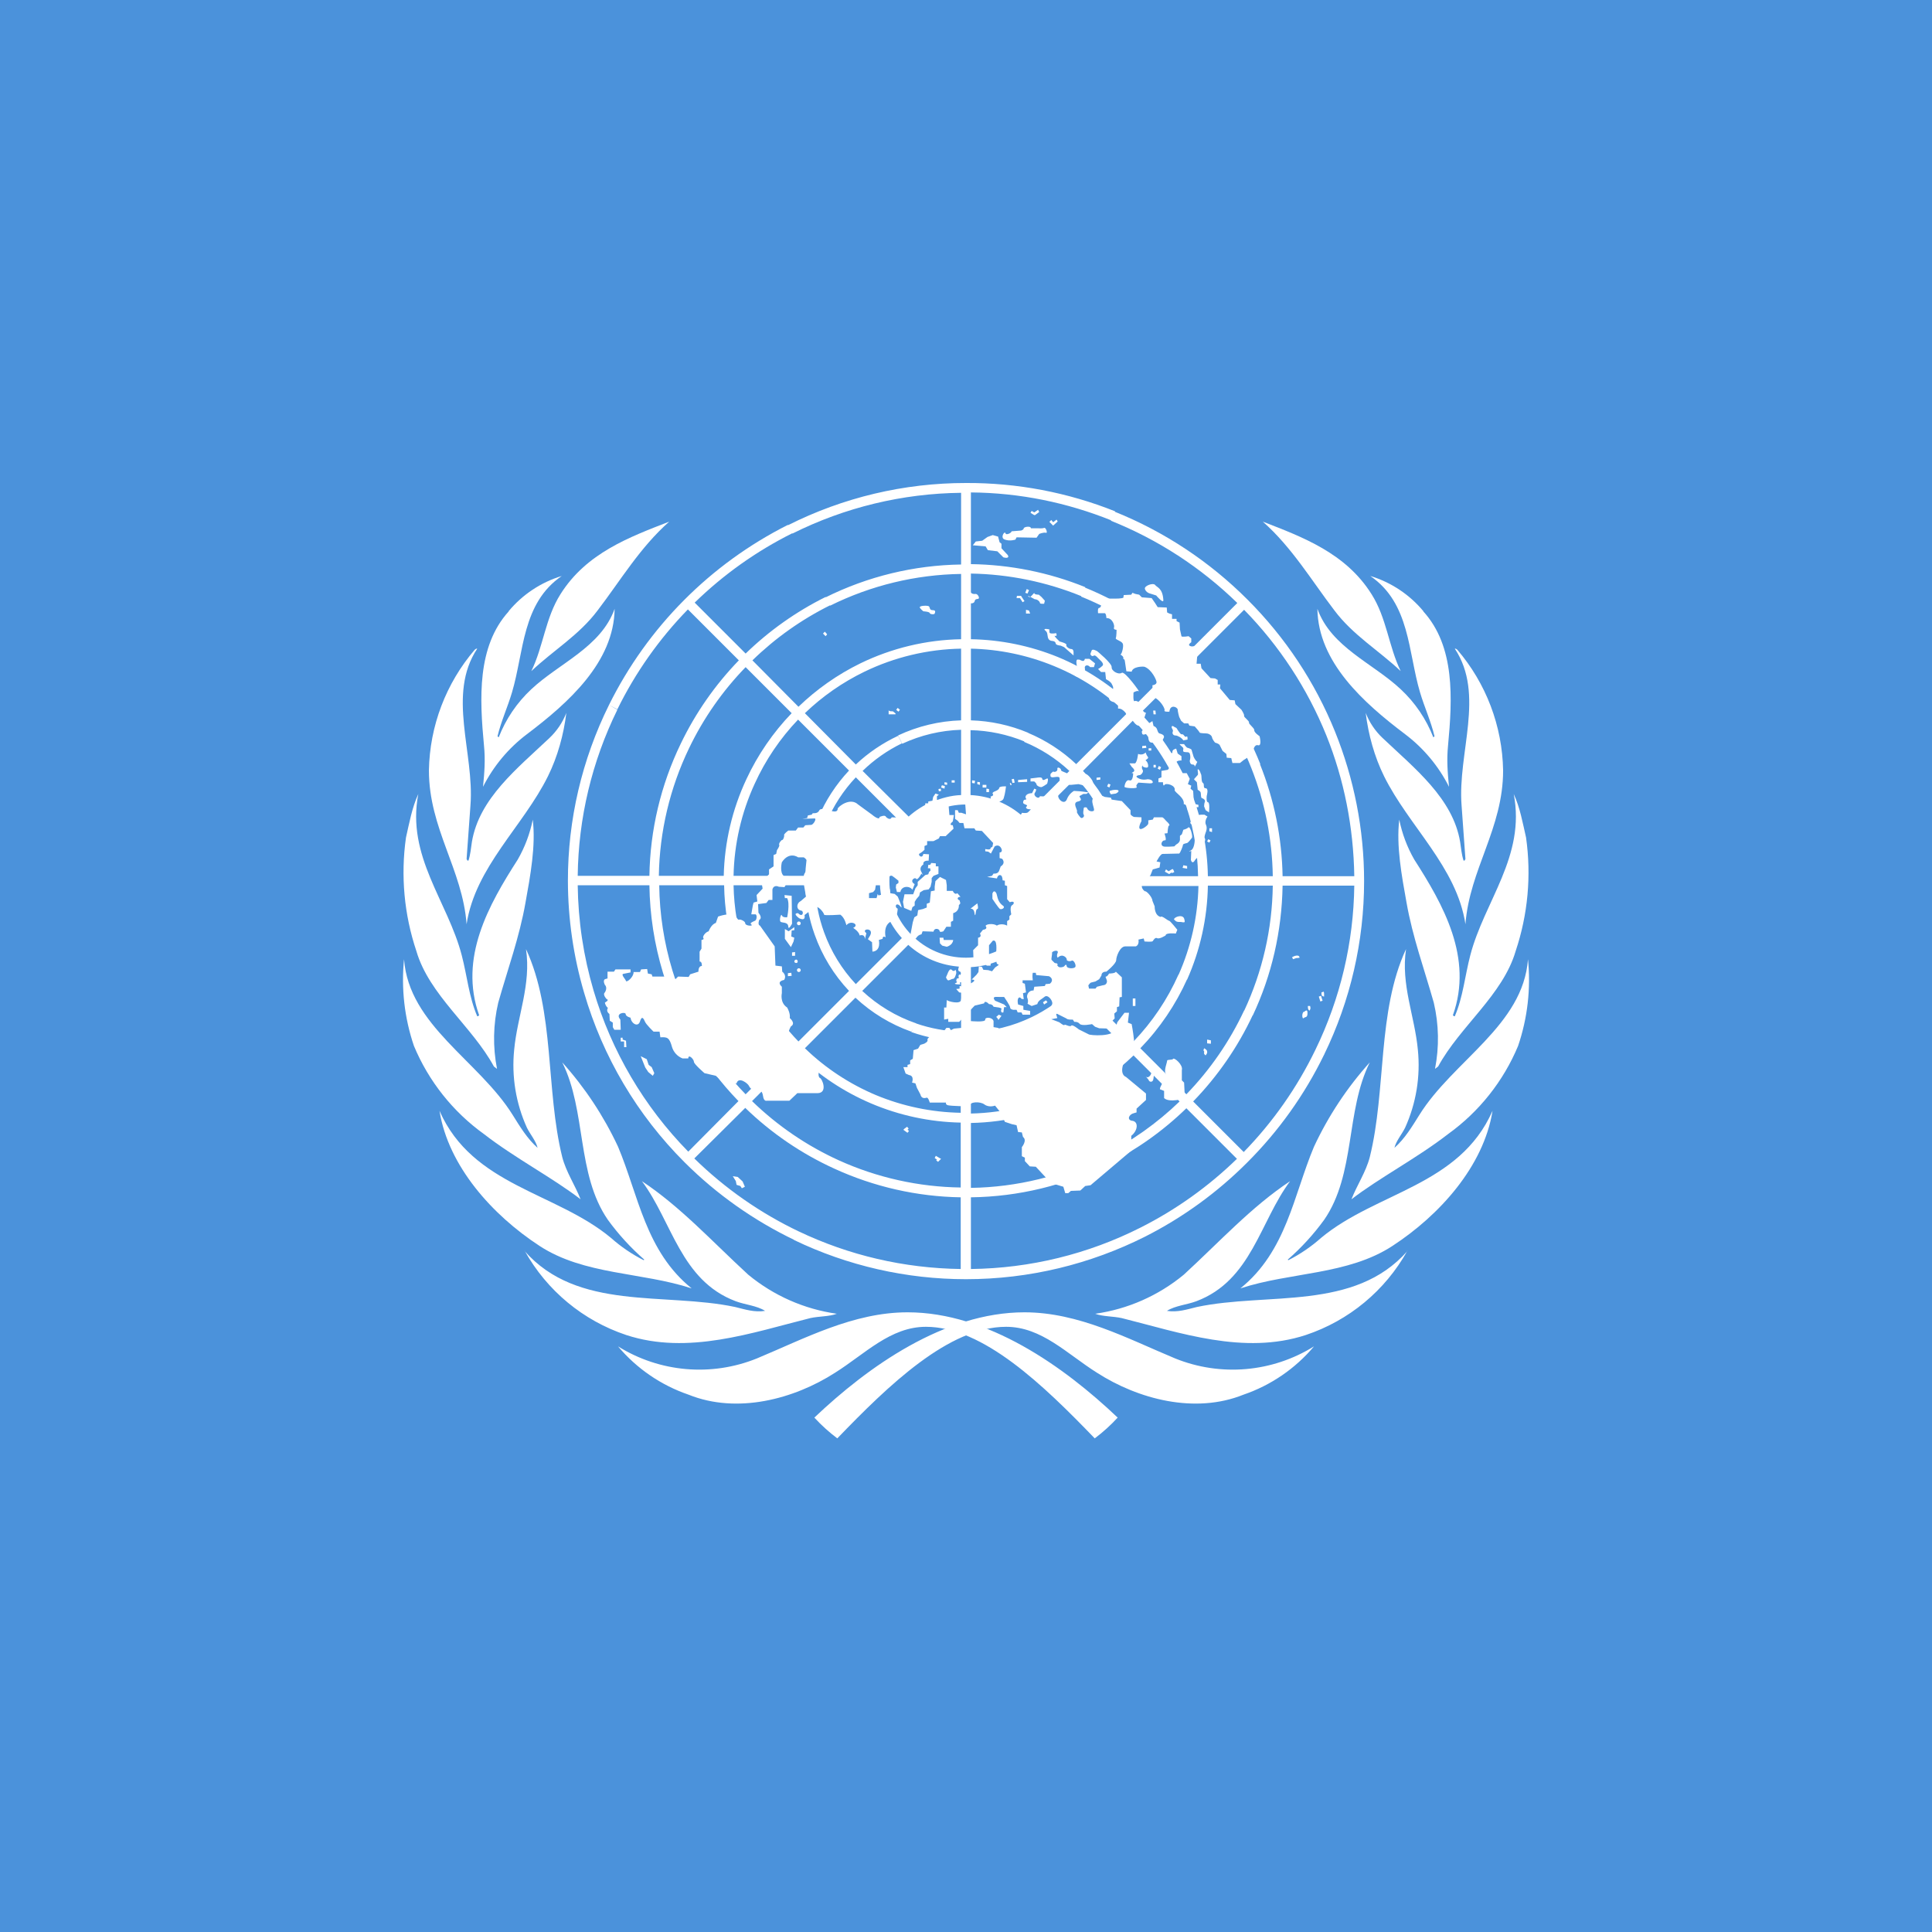
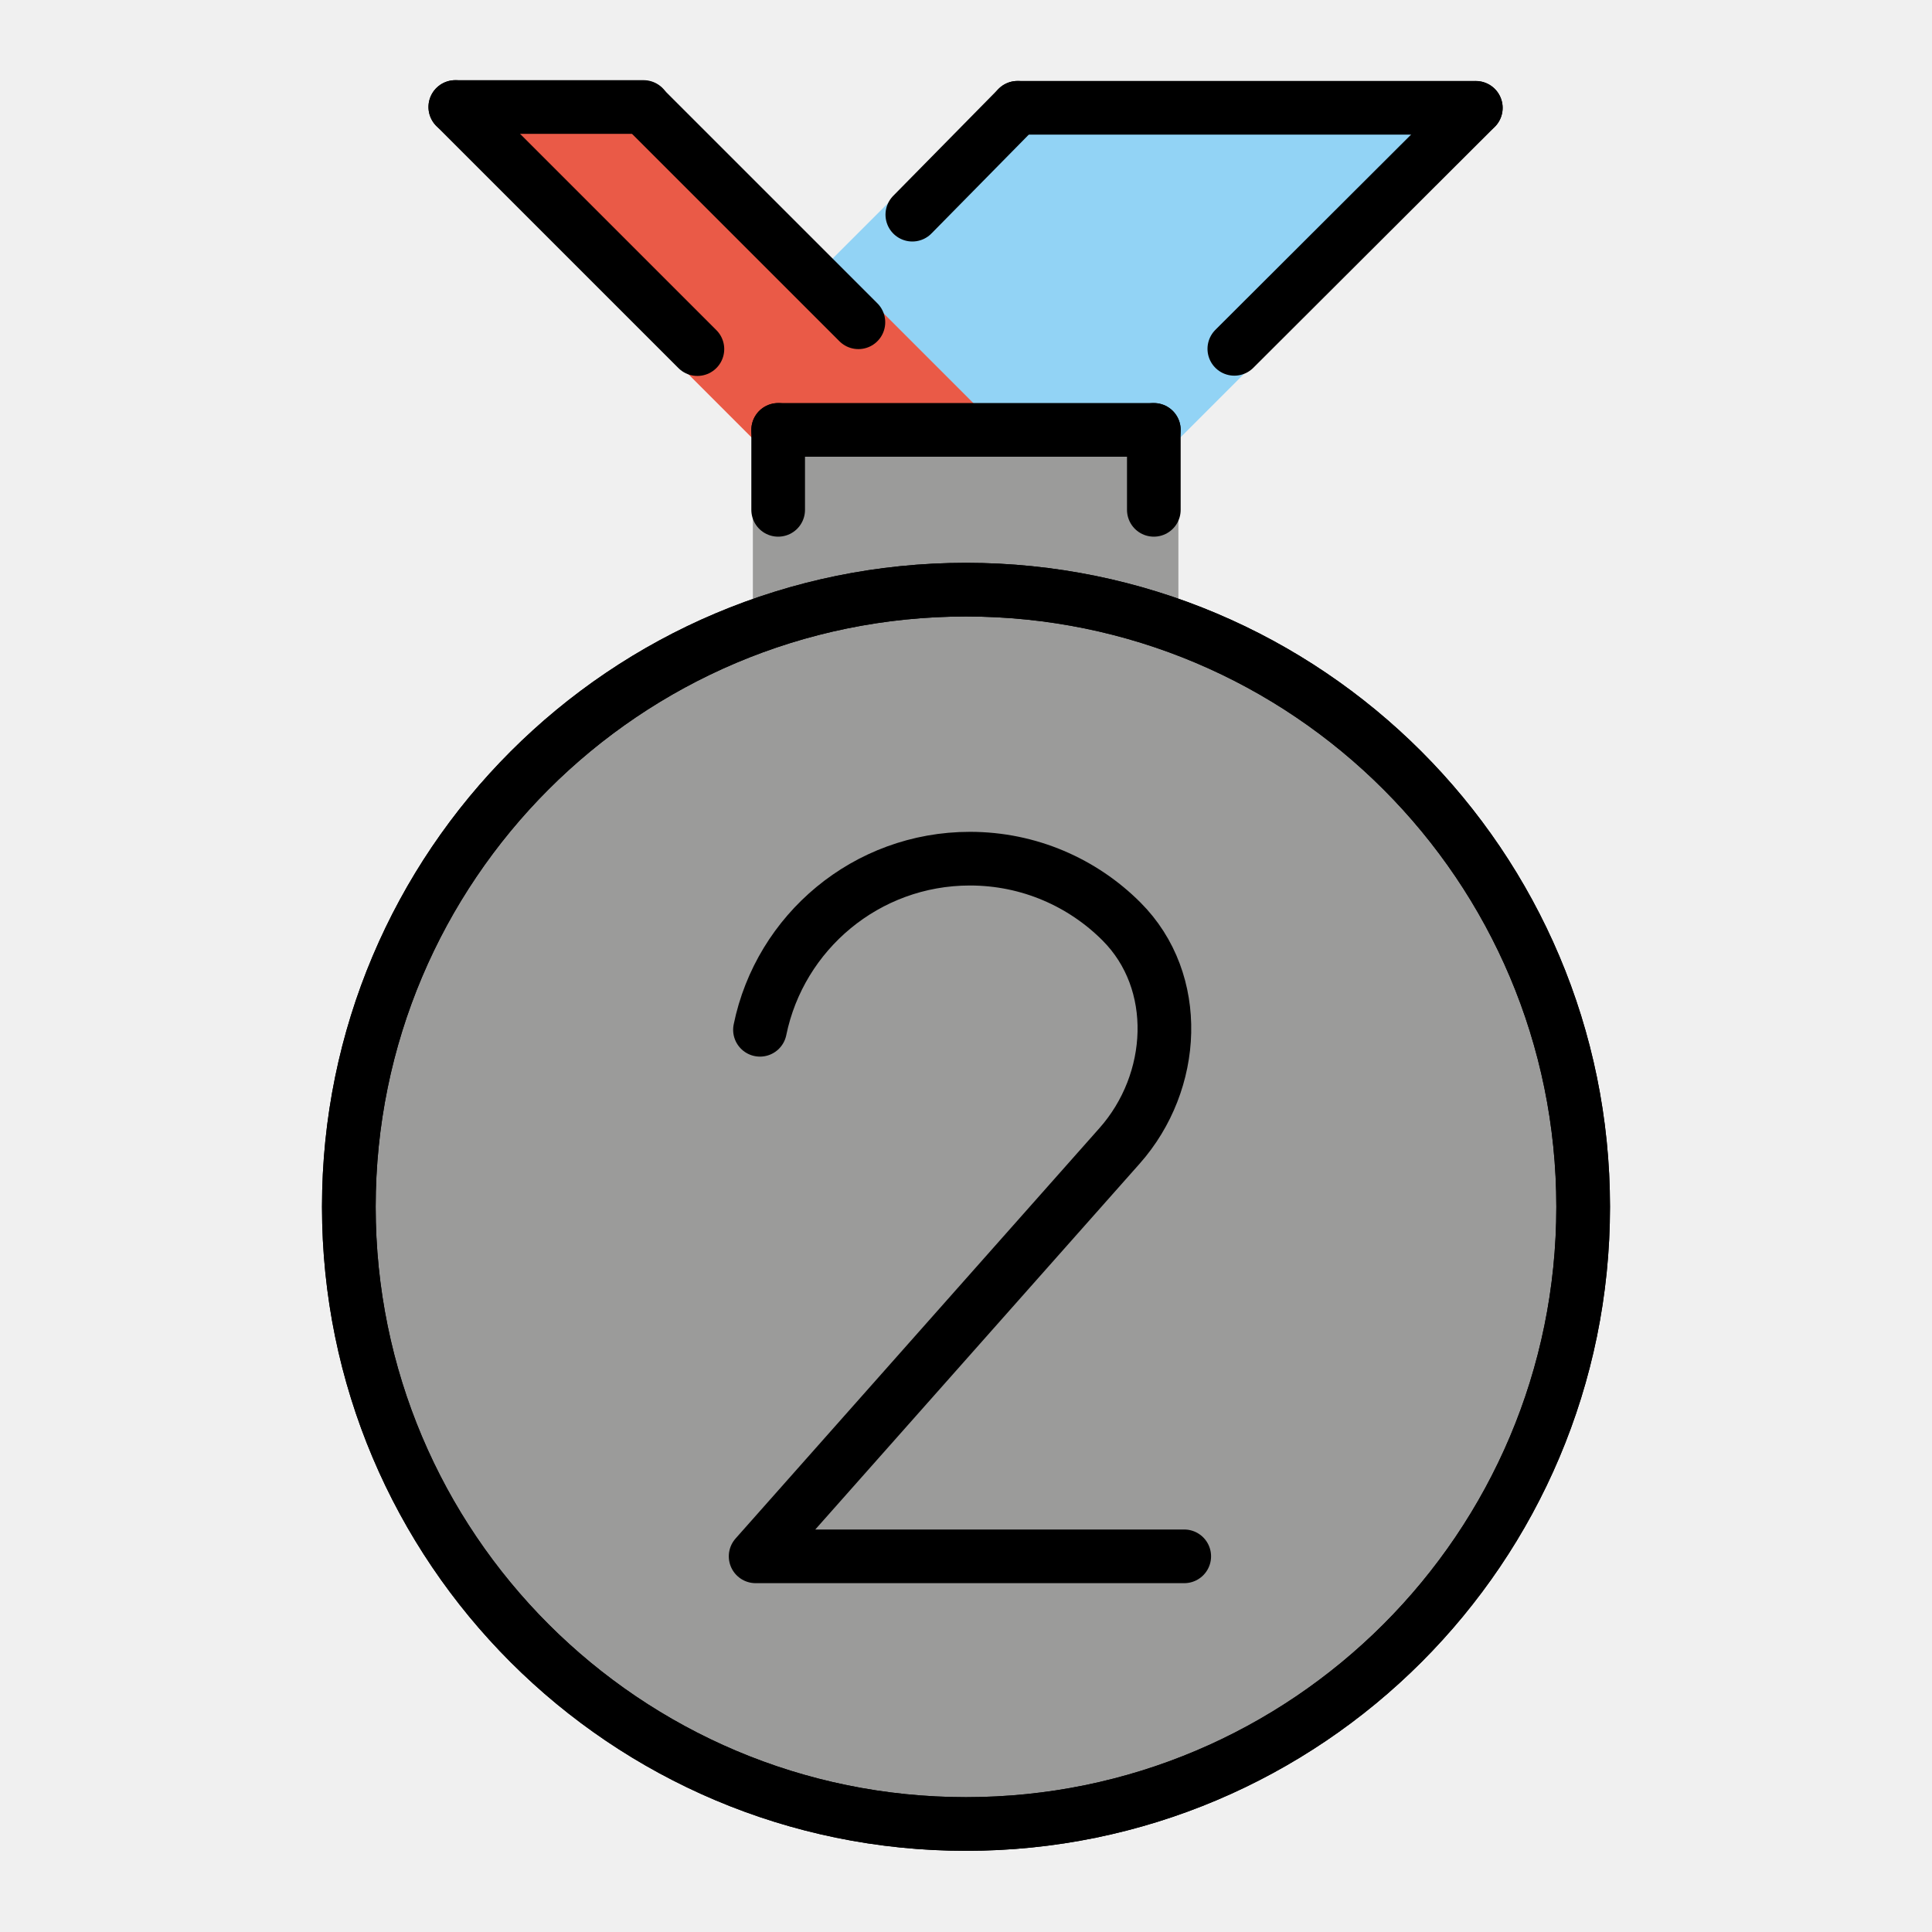
- <svg xmlns="http://www.w3.org/2000/svg" xmlns:xlink="http://www.w3.org/1999/xlink" id="flag-icons-un" viewBox="0 0 512 512">
-   <path fill="#4b92db" fill-rule="evenodd" d="M0 0h512v512H0z" />
-   <g transform="translate(-128.7)scale(.64)">
-     <path id="un-a" fill="#fff" d="M663.9 587a71 71 0 0 1-9.5 8.6c-21.2-22-46.2-46.2-69.9-46.2-14.7 0-25.2 11.2-37.6 19-17.1 11-40.6 17.2-60.7 9.1a66.2 66.2 0 0 1-29.2-20 63.6 63.6 0 0 0 57.5 5c19.7-8.2 39.9-19.1 62.4-19.1 33.2 0 64.8 22.5 87 43.6m-245.6-69c22 25 57.9 17 87.2 23.2 4.1 1 8 2.3 12.4 1.6-3.5-2.2-8.2-2.5-12.2-4-22.8-8.6-26.3-33-38.8-49.7 16 10.6 29.1 25 44 38.7a73.8 73.8 0 0 0 36.7 16.2c-3.2 1.2-7.4 1-11 1.8-24 6-50.6 15.4-76.2 7a75.4 75.4 0 0 1-42-34.8zm-35.2-58c13.7 31.1 48.2 33.6 71 52.6a64 64 0 0 0 13.5 9.2l.3-.2a99.5 99.5 0 0 1-15.1-16.5c-13.1-19-8.8-45-18.9-65.2a142 142 0 0 1 23.1 34.9c8.5 20.2 11.4 43.3 30.5 58.7-20.7-6.8-44.5-5.5-63-17.6-19.6-12.8-37.7-33-41.4-55.8zm-14.7-62.8c2 27.4 31 42 45 64.5 3 4.8 6 9.8 10.3 13.6-.7-2.9-3-5.5-4.4-8.3a62.8 62.8 0 0 1-5.3-32.3c1.3-14 7.1-27 4.9-41.7 12 25.9 8.1 58.2 15 86.1 1.6 6.2 5.3 11.6 7.6 17.5-11.7-9-27.1-17-40-27a85.5 85.5 0 0 1-29-36.5 84.9 84.9 0 0 1-4.1-35.9m.8-50.4c1.4-6.1 2.5-12.4 5.1-18-5 25.8 12.2 44.4 18 66.8 2.2 8.4 3 17.3 6.4 25.2.3.1.6-.2.8-.4-8.5-23.8 4-45.8 16-64.5a55 55 0 0 0 6.2-16.5c1.3 10.8-1 23.2-3 34.3-2.5 14.3-7.4 27.7-11.3 41.5a65 65 0 0 0-.5 27.4l-1.3-1c-9-16.6-26.8-29.6-32.1-47.8a102.6 102.6 0 0 1-4.3-47m9.5-27.8a79 79 0 0 1 19-50c.3-.2.6-.5 1-.4-12.6 19-1.1 43.2-2.8 64.9l-1.6 22.2c.2.2.2.9.8.6.8-2.5 1-5.1 1.4-7.7 3-18 18.8-30.4 32.1-43a28.5 28.5 0 0 0 7-10.4c-1.1 9-3.6 18.1-7.6 26.2-10.3 20.8-30.1 37.6-33.7 61.3-1.7-22.7-15.6-39.6-15.6-63.7m33-65.9a46 46 0 0 1 22-14.6c-16.5 11.3-15.6 31.4-20.6 48.2-1.8 6.1-4.5 11.9-6 18.2l.5.4a54 54 0 0 1 13.5-19.9c11.5-10.8 28.8-17.4 34.5-33.3-.3 22.1-19.1 38.9-36.3 51.9a62.6 62.6 0 0 0-18.2 21.8c.6-6 1-11.2.4-17.1-1.8-19.3-3-41 10.3-55.6zm66.5-37.1c-12.1 10.7-20.2 24.4-29.6 36.7-7.7 10.3-18.4 16.6-27.5 25.2 5-10.2 5.8-22 12.1-31.9 10.7-17 28.5-23.6 45-30" />
-     <use xlink:href="#un-a" width="100%" height="100%" transform="matrix(-1 0 0 1 1202.2 0)" />
+ <svg xmlns="http://www.w3.org/2000/svg" id="emoji" viewBox="0 0 72 72">
+   <g id="color">
+     <polyline fill="#9b9b9a" stroke="none" points="28.057,22.427 28.057,17 43.915,17 43.915,22.427" />
+     <polyline fill="#92d3f5" stroke="#92d3f5" stroke-linecap="round" stroke-linejoin="round" stroke-miterlimit="10" stroke-width="1.8" points="54.999,4.022 43,16.021 36,16.021 30.958,10.979 37.921,4.017 54.999,4.017" />
+     <polyline fill="#ea5a47" stroke="#ea5a47" stroke-linecap="round" stroke-linejoin="round" stroke-miterlimit="10" stroke-width="1.8" points="23.983,4.004 36,16.021 29,16.021 16.968,3.988 23.983,3.988" />
+     <circle cx="36" cy="44.975" r="23" fill="#9b9b9a" stroke="none" stroke-linecap="round" stroke-linejoin="round" stroke-miterlimit="10" stroke-width="2" />
  </g>
-   <path fill="#fff" d="m351 279.5-2.4-1.3a103.4 103.4 0 0 1-19 27.1l-13.4-13.4A83.9 83.9 0 0 0 332 269l-2.3-1.2a81.6 81.6 0 0 1-15.3 22.2l-12.2-12.2a64 64 0 0 0 12.4-18.3l-2.3-1.2a61.8 61.8 0 0 1-11.9 17.7L287 262.7a42.4 42.4 0 0 0 8.6-13.5l-2.3-1.2a40.1 40.1 0 0 1-8.1 12.9L273 248.7a22.6 22.6 0 0 0 5.8-14H296a39.8 39.8 0 0 1-2.7 13.3l2.3 1.2a42.5 42.5 0 0 0 3-14.4h19a61.2 61.2 0 0 1-5.3 23.6l2.3 1.2a64 64 0 0 0 5.5-24.9h17.2a80.8 80.8 0 0 1-7.6 33.2l2.3 1.2c5-10.6 7.7-22.3 7.9-34.4h19a102.3 102.3 0 0 1-10.3 43.5l2.3 1.3a105 105 0 0 0 10.6-46c0-13.8-2.7-27.2-7.7-39.6l-2.3 1c4.7 11.7 7.2 24.3 7.4 37.3h-19a83.7 83.7 0 0 0-6-29.7l-2.3 1a81.1 81.1 0 0 1 5.7 28.7h-17.2a64 64 0 0 0-4.3-22l-2.3 1a61.5 61.5 0 0 1 4 21h-19a42.5 42.5 0 0 0-2.5-13.4l-2.4 1a40 40 0 0 1 2.4 12.4h-17.2a22.6 22.6 0 0 0-5.8-14l12.2-12.1a39.8 39.8 0 0 1 8.5 13.7l2.3-1a42.4 42.4 0 0 0-9-14.5l13.4-13.5a61.3 61.3 0 0 1 13 20.5l2.4-1a63.9 63.9 0 0 0-13.6-21.3l12.2-12.1a81.1 81.1 0 0 1 17.2 26.6l2.4-1a83.7 83.7 0 0 0-17.8-27.4l13.5-13.5a102.6 102.6 0 0 1 21.8 33.3l2.3-1a105.2 105.2 0 0 0-23.2-35 105.2 105.2 0 0 0-35.2-23.3l-1 2.4a102.6 102.6 0 0 1 33.5 21.8l-13.5 13.5a83.8 83.8 0 0 0-26.9-17.6l-1 2.4a81.1 81.1 0 0 1 26.1 17l-12.2 12.2a64 64 0 0 0-20.1-13.2l-1 2.4a61.4 61.4 0 0 1 19.3 12.6l-13.4 13.4a42.5 42.5 0 0 0-12.8-8.3l-1 2.4a40 40 0 0 1 12 7.7l-12.2 12.2a22.6 22.6 0 0 0-14-5.8v-17.2a39.9 39.9 0 0 1 14.3 3l1-2.3a42.5 42.5 0 0 0-15.2-3.3v-19a61.4 61.4 0 0 1 22 4.6l1-2.4a64 64 0 0 0-23-4.7V152a81.2 81.2 0 0 1 29.3 6l1-2.4a83.7 83.7 0 0 0-30.3-6.1v-19c13 .1 25.5 2.7 37.2 7.4l1-2.4A105.3 105.3 0 0 0 256 128a104.8 104.8 0 0 0-47.2 11.2l1.2 2.2a102.4 102.4 0 0 1 44.7-10.8v19a83.3 83.3 0 0 0-35.9 8.7l1.2 2.2a80.8 80.8 0 0 1 34.7-8.4v17.3a63.7 63.7 0 0 0-26.7 6.4l1.1 2.2a61.3 61.3 0 0 1 25.6-6.1v19a42.3 42.3 0 0 0-16.7 4l1.1 2.2a39.9 39.9 0 0 1 15.6-3.7v17.3c-2.7.1-5.2.8-7.6 1.8l1.2 2.2a20.2 20.2 0 0 1 7.7-1.5 20.2 20.2 0 0 1 14.3 6 20.2 20.2 0 0 1 6 14.3c0 11.1-9.1 20.3-20.3 20.3a20.1 20.1 0 0 1-14.4-6 20.2 20.2 0 0 1-5.9-14.3c0-5.5 2.1-10.6 6-14.4a20.3 20.3 0 0 1 6.6-4.4l-1.2-2.3a22.8 22.8 0 0 0-6.3 4l-12.2-12.1A40 40 0 0 1 239 197l-1-2a42.7 42.7 0 0 0-11.2 7.6L213.3 189a61.6 61.6 0 0 1 15.8-11l-1.1-2.2a64.4 64.4 0 0 0-16.4 11.5L199.4 175a81.3 81.3 0 0 1 20.6-14.6l-1.2-2.2a84.3 84.3 0 0 0-21.2 15l-13.5-13.5a103 103 0 0 1 25.9-18.4l-1.2-2.2a106.2 106.2 0 0 0-47.4 47.7l2.2 1.2a103 103 0 0 1 18.7-26.5l13.5 13.5a84.2 84.2 0 0 0-15.4 22.1l2.2 1.2a81.4 81.4 0 0 1 15-21.5l12.2 12.2a64.4 64.4 0 0 0-12 17.5l2.2 1.2a61.5 61.5 0 0 1 11.5-17l13.5 13.5a42.7 42.7 0 0 0-8.2 12.6l2.2 1.2a39.9 39.9 0 0 1 7.8-12l12.2 12.2a22.7 22.7 0 0 0-5.8 13.9H216a40 40 0 0 1 3-14.1l-2.2-1.2a42.3 42.3 0 0 0-3.4 15.3h-19a61.3 61.3 0 0 1 5.6-24.4l-2.2-1.2a63.7 63.7 0 0 0-6 25.6h-17.2a81 81 0 0 1 8-33.8l-2.2-1.2a83.3 83.3 0 0 0-8.3 35h-19a102.4 102.4 0 0 1 10.5-44l-2.2-1.3a104.8 104.8 0 0 0-10.9 46.6 105.8 105.8 0 0 0 4.3 29.7l2.5-.6a103.2 103.2 0 0 1-4.2-27.9h19a84 84 0 0 0 3.6 23.2l2.5-.6a81.5 81.5 0 0 1-3.5-22.6h17.2a64.3 64.3 0 0 0 3 18.4l2.5-.6a61.7 61.7 0 0 1-3-17.8h19a42.6 42.6 0 0 0 2.5 13.1l2.5-.6a40 40 0 0 1-2.4-12.5h17.2a22.6 22.6 0 0 0 5.8 14l-12.2 12.2a39.9 39.9 0 0 1-8.4-13.7l-2.5.6a42.4 42.4 0 0 0 9.1 14.9L211.6 276a61.3 61.3 0 0 1-14.2-23.6l-2.5.6a63.7 63.7 0 0 0 14.9 24.8L197.6 290a80.9 80.9 0 0 1-19.4-32.8l-2.5.6a83.5 83.5 0 0 0 20 34l-13.3 13.4a102.3 102.3 0 0 1-25.1-42.7l-2.5.6a104.9 104.9 0 0 0 26.6 44.9c8.6 8.6 18.5 15.5 29.1 20.6l1.3-2.2A102.9 102.9 0 0 1 184 307l13.5-13.4a83.9 83.9 0 0 0 23.6 16.1l1.2-2.2a81.3 81.3 0 0 1-23-15.7l12.2-12.2a64 64 0 0 0 19.3 12.8l1.3-2.2a61.4 61.4 0 0 1-18.8-12.4l13.4-13.4a42.4 42.4 0 0 0 14.8 9l1.3-2.2a39.9 39.9 0 0 1-14.3-8.6l12.2-12.2a22.6 22.6 0 0 0 14 5.8v17.2a40 40 0 0 1-12-2.2l-1.2 2.3a42.5 42.5 0 0 0 13.1 2.4v19a61.4 61.4 0 0 1-22.5-4.7l-1.3 2.2a63.9 63.9 0 0 0 23.8 5.1v17.2a81 81 0 0 1-32.3-7.2l-1.2 2.2a83.6 83.6 0 0 0 33.5 7.6v19c-15-.2-29.6-3.6-43-10l-1.2 2.3A105.1 105.1 0 0 0 256 339c16.8 0 33-4 47.5-11.3l-1.2-2.4a102.2 102.2 0 0 1-45 11v-19a83.5 83.5 0 0 0 36.3-8.8l-1.2-2.3a80.8 80.8 0 0 1-35.1 8.6v-17.2a64 64 0 0 0 27.3-6.7l-1.2-2.3a61.2 61.2 0 0 1-26.1 6.5v-19a42.3 42.3 0 0 0 17.4-4.3l-1.2-2.3a39.8 39.8 0 0 1-16.2 4v-17.2a22.6 22.6 0 0 0 13.9-5.8l12.2 12.2a40.2 40.2 0 0 1-9.9 6.8l1.2 2.3a42.6 42.6 0 0 0 10.5-7.3l13.4 13.4a61.7 61.7 0 0 1-15.2 10.7l1.2 2.3a64.2 64.2 0 0 0 15.8-11.2l12.2 12.2a81.6 81.6 0 0 1-20.2 14.3l1.2 2.3a83.9 83.9 0 0 0 20.8-14.8l13.4 13.4a103.3 103.3 0 0 1-25.5 18.2l1.2 2.4a105.7 105.7 0 0 0 27-19.6 105.6 105.6 0 0 0 20.4-28.6z" />
-   <path fill="#fff" d="M261.4 209v.9h.7v-.8zm-1-1h1v.7h-1zm-.7 0v-.7l-.7-.1v.6zm-1.4-.4-.7-.1v-.7l.8.1zm-6.1-.8h.8v.6h-.8zM251 208v-.6l-.7-.1v.6zm-.7 1-.9-.3.2-.6.8.2zm-1.5.7-.1-.6.6-.1.1.6zM165 275h-.5v1h.9v1.5h.6l-.1-1.7-.9-.3zm8.4 9.4-.4.7-1.2-1-.8-1.2-.4-1-.8-2 1.6.8.5 1.5.8.6zM195 313l-.8-1.3 1.3.2 1.3 1.2.6 1.4-.8.4-.4-.6-1-.3zm57.8-97h-1.2l-.2-2.4.7-.5V212h-3.8v-1l.5-.4-.9-.3-.6.9-.2 1-1.1.2v.5h-.8v1.4l-3 2.5-5.9-.2c-.4 1-1.5-.1-1.5-.1-.2-.7-1.7 0-1.7 0 0 1.1-2-.6-2-.6l-3.7-2.7c-2.1-2-5.3.6-5.4 1.1 0 1.5-2.5.3-2.5.3s-2.1-.6-2.4.2c-.4.9-1.7.7-1.7.7l-.3.4-1 .2-.2.7-1.3.2 3.2-.1c.8-.1-.3 1.8-.9 1.7l-1.5.1-.5.6h-1.4l-.6.8h-2s-1.2.9-1.1 1.2c.1.3-.2 1.3-.5 1.3s-1 1-.8 1.3c.2.3-.6 1.4-.6 1.4l-.2 1-.7.3v3l-1.2.8v1.3l-2 2 .3 1.8-1.6 1.7.2 1.7-1 .3-.2.8-.4 2.3h1c.6-.1.5 1.5 0 1.7-.4.2-1.6.6-1 1 .7.5-1.6.4-1.6-.3 0-.6-1.3-1.1-1.6-1-.3.3-.9-.9-.9-.9-1.1-1.2-4.7.1-4.7.1l-.6 1.7c-1.2.3-1.9 2.2-1.9 2.2-1 .3-1.7 1.5-1.4 1.8.3.4-.5.5-.5.5v2.3l-.5.8v2.6c.7 0 .6 1.2.6 1.2-1 0-.9 1.5-.9 1.5l-2.2.7-.4.7-2.8-.1-.7.7-.8-.7h-5.3l-.2-.6-1-.2-.2-1.2-1.6.1-.3.7h-1.7c.1 1.2-1.7 2.8-2 2.4-.1-.5-1.3-1.6-.8-1.9l2-.4v-.8h-4l-.4.6H161v1.8l-.7.2c-.6.4 0 1.5 0 1.5.8.8 0 2 0 2-.7.6.5 1.8.5 1.8.8.2-.5.9-.5.9.2 1 .8 1.4.8 1.4-.6 1 .4 1.6.4 1.6l.1 1.8.8.5v1.2l.4.7h1.7l-.1-2.7c-1.5-1.7 1.3-2.1 1.4-1.5 0 .7 1.3 1 1.3 1 .2 1.6 2 2.6 2.5 1 .5-1.7 1-.7 1.3 0 .3.8 2.3 2.7 2.3 2.7h1.6l.2 1.5c1.8-.1 2.4 0 3.1 2.6a4.7 4.7 0 0 0 2.8 3h1.5c0-1.3 1.5.2 1.5.9 0 .6 2.8 3 2.8 3l3 .7 2.6 2.2 2-.2h.9c.5-1.9 3 0 3.3.7.2.7 1.9 1.8 2 1.2.3-.5 1.5-.2 1.7 1.4.2 1.6 1 1.3 1 1.3h6l2.1-2h5.4c2.8-.1 1.1-4 .6-4-1-.7.3-3.8.3-3.8l-7.8-7.2c-1.8 0-.2-2.7-.2-2.7 1.4-.8-.3-2.2-.3-2.2.2-1.3-.7-2.8-.7-2.8-2-1.3-1.4-3.8-1.4-3.8v-1.7c-1.6-1.5.6-1.8.6-1.8.8-1.3-.5-2.2-.5-2.2l-.1-1.4-1.7-.2-.2-5.1-3.9-5.5c-.7-.2-.2-1.5-.2-1.5 1-.6-.2-1.9-.2-1.9l-.1-2.3 2.2-.3.6-.8h1v-2.8c.4-1.4 1.7-.7 1.7-.7l1.5.1.9-1.6.2-1.3h-1.2c-1.3-.9-.6-3.7-.6-3.7 2-3 4.3-1.3 4.3-1.3h1.5c2.3 1.4.2 4.3.2 4.3-.4.6-.2 2.7-.2 2.7l.6 3.4-1.4 1.2c-1.2.6-1.2 2.2 0 2.5 1 0 .6 2.1-.7.7-1.9 0 1 1.8.2 1.3 2 1 1.5-.8 1.5-.8l2.6-2c1-.8 2.6 1.5 2.6 1.9 0 .3 4.3 0 4.3 0 1.2.8 1.6 2.8 1.6 2.8 1.2-1.5 3.6-.1 1.8.7 1.7 1.1 1.7 2 1.7 2 1.4-.4 1.4.7 1.4 1l.4-1.6c-1.6-1.2 2.1-1.6 1 .6l-.6 1 1.1.8.1 2.5c2.4-.2 1.7-3.1 1.7-3.1l1-.3c0-1 .8-.4.8-.4-.7-3.7 1.7-4.3 1.7-4.3 1.4-.3 1.5-3.3 1.5-3.3-1-.4-.4-1.9.7-.6 1 1.3-.7-2.6-.7-2.6l-.8-.7-1.2-.2-.1-1.1h-2l-.2 1.5-.8.2-.2-.4-.3 1.1h-2v-1.3l1.1-.3.5-.6.3-1.8h1.4l1.8-.5c0-1.8 1-1.4 1-1.4l.7.5 1 .8v.6l-.6.4-.1.8.3 1.2h.9c.3-1.7 2.5-1.7 3.2-.6l.6-1.5c-1.5-.8 0-2 .4-1.4.4.5 1.4-1.4 1.4-1.4s.7 1 0-.4c-.8-1.3.5-2 .5-2-.2-1.2 1.4-1 1.4-1l.1-1.7-1.5-.1c-.3 1.5-1.6.2-1-.1s1.3-1 1.3-1v-1l.7-.3v-1h1.7l1.4-.7.3-.6h1.5l2.1-2-.2-.9c-1.3 0 0-1 0-1z" />
-   <path fill="#fff" d="m209.8 237.4-1.9-.2.1.8h.6c.8 1.5 0 5.1 0 5.1s-1.2.1-1.4-.5c-.2-.7-.8 1.4-.3 1.7.4.3 1.9 0 2 1.2 0 1.2 1-.7 1-.7z" />
-   <path fill="#fff" d="m210.3 249.5.2-1-.8-.3.1-1.6.7-.1v-.8l-1.5 1.1-1-.6v2.6l1.6 2.2zm.4 2.8-.8.1v.9h.8zm-1 5.5-.9.1v.8l1-.1zm1.3-2.6c.2 0 .4-.1.4-.4 0-.3-.2-.5-.4-.5s-.5.2-.5.5c0 .2.2.4.5.4" />
-   <circle cx="211.7" cy="257.1" r=".5" fill="#fff" />
-   <circle cx="211.7" cy="244.7" r=".5" fill="#fff" />
-   <path fill="#fff" d="m241.5 241.4.3-1 .6-.4v-1l.5-.8.7-.8.2-.9 1-.6 1.3-.2.5-.7.3-1.3v-1l.5-.6 1.3-.5v-2h-.7v-.8l-1.2-.1-.3.5h-.5l-.1.9h.6l.1.6-.4.4-.2.6-.8.2-2 1.8v.9l-.6.8-.6 1.6h-2.3l-.4 2 .3 1.6zm9.4-5.3v-1.5l-.2-1.4-1.6-.8-1.2 1.1-.2 1.5v1l-1 .2-.3 3-.8.3v1l-1 .4-1.3.3-.2 1.4-.8.5-.4 1.3-.6 3.2s1 1.8 1.5 1a2 2 0 0 1 1.4-1l.3-.8 2.9.1c.2-1.2 1.6-.7 1.6-.2s1 .1 1 .1l.8-1.2h1.2v-1.3l.6-.3v-2c1.7-.5 1.5-2.1 1.5-2.1l.4-.5-.2-.8c-.9-.3-.4-1 .1-.9.5.3-.7-1-.7-1-.7.6-1.2-.6-1.2-.6zm1.7 13c-.1 1.4-1.7 1.8-1.7 1.8l-1.2-.3-.6-.6-.1-1.5h1l.1.6zm5.7-6.8c.3 1 .2-1.5.7-1.4.4 0 0-1.5 0-1.5l-1.8 1.4c1 0 1 1 1.1 1.5m5.7-5.7c.4 1 .3 2.4 1.9 3.5.5.4-.3 1-.9.8-.5-.4-2-2.7-2-2.7v-1.4c.3-.9.8-.6 1-.1zm1.4 32.6-.7-.3-.7.6.3.3.3.5zm-4-1.5v1.4m16.2-3.5-.4-.5-.8.5.3.6zm29.9 23.1 1 .4v1.9c1.3 1.3 5.5.2 5.5-.1l-.2-4-.6-.6v-2.7c.4-1.4-2-3.4-2.3-3-.2.4-1.6.1-1.6.5 0 .5-.9 2.6-.4 3.4.4.7-.3.7-.5 1.5 0 .8-1.1 2-1 2.7zm-2.4-4.3c-.2.8-.9 1.3-1.3 1-.5-.4.5.5.7 1a.6.6 0 0 0 1 0c.3-.5.2-1.5.4-2 .2-.3-.6-.4-.8 0m-4.9-19.8h.7v2h-.7zm11-20.8c-.5-.6 2.1-1.7 2.6-.4.4 1.3 0 1-.5 1-.4-.2-1.5.2-2-.6zm2.2-13.8 1.2.2v-.7l-1-.2zm-2.8 1.4.6-.3-.2-.5-.2-.3-.3.1-.8.5-.7-.5-.3.6.9.5.1.1h.2l.6-.4zm4-26.5h-1.7s.5.2-1-1.2-2.4.3-2.4.3l-1.7.3v1.7l-.8.3v1h1.2s0 1.3.4.7 3 .1 2.7 1.4c0 .6 2.7 2 2.4 3.7 1.3.2 1 1.6 1 1.6l1.8.3.6-1.1h.5v-.6l-1.2-.3-.2-3.4-.7-.6.2-.8-.9-.4.5-1.4-.8-1.5zm4.6 11h-.9l-1.9.2-1 2s.5.4 1 1.2c.3.7.6 5.2-.7 6-1.3.7 0 .2 0 .2l-.1 2.4c.3 1 .8.6 1.1 0 .4-.5.7-.6 1.1-1.2a5.7 5.7 0 0 0 1.2-2.2c0-.8.6-2 .3-2.3-.3-.3.3-1.8.3-1.8s.4-1 0-1.8.1-1.8.4-2.2zm1.3 4.4v-.8h.7v1zm0 3-.6-.3.3-.6.6.3zm-1-8.6-.4-1s0-.8.2-1.2c.2-.5-.4-.9-.8-1-.3-.1-.2-1-.3-1.4 0-.4-.8-.8-.8-.8l-.2-1.9c0-.3-1-.8-.7-1l.9-1c.3-.3-.3-1.8.2-1.5.5.4.5 1 .7 1.3.2.5 0 2 .5 2.3.5.3-.1 1.4.7 1.4.9 0 .3 2 .3 2s-.2 1.6.3 1.7c.6 0 .3 2.7.3 2.7zm-6.9-17.5c.3.5 1 .8 1 1.2 0 .5-.3.8.4.9.6.1 1-.1 1.3.4a3 3 0 0 1 0 1.9c0 .4.2 1 .7 1 .5 0 .6.2.6.5s.7-1.2.7-1.2c-.6-.4-1-1.4-1-1.4l-.5-1.7c0-.3-.7-.5-1-.6-.4 0-1-1-1-1zm1-1a3 3 0 0 0-1-.9c-.4-.2-.7-.4-1.2-.4a.7.7 0 0 1-.6-1c.2-.5-.3-.8-.3-1.2 0-.4.3-.4.8 0 .6.2.5.3.9.9.4.5.6 1 1 1 .5-.2.8 1 1.2.6.4-.3.3.8.3.8zm-12.4 12.3c.6.6-3.2.4-3.2 0s.4-2 1.3-1.7c1 .4 1-1.9 1-1.9s-.8.1 0-.3c.7-.4 0-1-.4-1.4l-.6-.9h1.5c.6-.4.8-2.5.8-2.5 1.3.5 2-.4 2-.4s.2.7.6 1.2c.4.5-1 .8-.5 1 .5.4.7 1.4.5 1.7-.2.3-1.4 0-1.4-.3 0-.5-.4.5 0 1 .4.6-.5 1.4-.7 1.4-.2 0-1.6.2-.5.8 1.2.7 2.5.3 2.5.3s1 0 1.3.5c.3.5-.1.6-.7.6l-3-.2s-.8.8-.5 1zm-6.8 1c.5-.2 1.8-.3 2 0 .2.4-.7.8-.7.8l-1.3.2c-.4-.5-.5-1 0-1m13.7-9.1c.9-.5 2.7-.5 2.6-1.1-.1-.7 1-.9 1-.9l.4 1.3 1 .7v1.2s.4-.2-.8 0c-1.2.4-.4 1-.4 1h-2.6l-.3-1zm-4.1-5.9c.6 0-.2 2.5 1.5 2.3 1.7-.2 0 .8 1.4.9 1.2 0 1-1 1.3-1.8.5-.7.3-1.1-.5-1.4-.7-.2-.7-.2-1-1-.2-.9-1-1.1-1-1.1l-.3-1.3-1.4.9-1.4 1.8c0 1.4.7.7 1.4.7m2.8 9.2.3-.7.6.3-.3.7zm-1.1-1h.6v.7h-.6zm.5-14.4.1 1h-.6l-.1-1zm-1.8 10h.7v.6h-.7zm-1.7 0v-.6l1-.1.1.6zm-8.7 10.4-.6-.3.3-.7.6.2zm-3.4-2v-.6l1-.1v.6zm-20.8 0v.6l2.4-.1v-.7zm-1.5.8-.2-1 .6-.1.2 1zm-.5.6-.2-.6h.3l.2.5zm5.3-1.8v.8h1s.6.5.6.8.8.7 1.2.7c.4 0 1.6-.9 1.6-.9s.5-1.5 0-1.4c-.3.1-1.2.8-1.3.1 0-.6-1.4-.3-1.4-.3zm5.3-1.2c0 .4-.2.8.5.9.6 0 1.8-.4 1.9.2 0 .7 0 1 1 1.4a5 5 0 0 0 2 .4l2-.2s1.5.3 1.8.6c1.2 1.2 2 1.5 2.2 1 .4-.6 0-1.8-.2-2.2 0-.4-1.6-2.5-2.1-2-.5.4-.6 0-1.6.3s-3 0-3-.4c-.2-.4-1.7-.6-1.7-1 0-.5-1-1-1-.4.2.7-.7 1-1 .8-.1-.2-.8.6-.8.6m24.5-13.8.8-2.4c-1.1-.2-.9-1.4-.9-1.4 0-1-1.6-2-2.1-1.7-.5.3-.3-2.3-.3-2.3s1-.6 1.4-.3c.4.3-3.7-5.4-4.5-4.9-.9.6-2.8-.5-2.7-1.5.1-1-3.8-4.2-3.8-4.2s-1.3-.8-1.5-.2c-.2.6-.6 1 0 1.4.6.3.5-.5 1.3.2.7.8 2.1 1.7 1.6 2.4-.6.6-1.2.9-1.2.9l.8.8h1.1l.2 1.9s1.3.6 1.6 1.4c.4.7.4 1.2 0 1.6-.3.4-1 1.2-.8 2 0 .7 1 1 1 1l.8.1.6.3v1.4c.9-.2 2.3 1 2.2 1.8-.1.7.2.3 1.2 1 1 .8.8 1 1.5 1.5.8.5 1.4.2 1.7-.8" />
-   <path fill="#fff" d="M285.4 176.6c-.1-.4-.4-2 .3-1.8.6 0 .2 0 1 .3.7.3.8-.5.8-.5h1.2l1.5 1.2-.3 1h-1c-.6-.8-1.6-.5-1.4.3.2.7-.5 2.1-1 2.2-.4.1-1.8.1-1.7-.5zm-.9-2.9v-.9s0-.8-.6-.8-1.5-.7-1.3-1.1c.2-.4-1.8-.9-1.8-.9s-1.8-1.7-1.2-1.5c.7.2.3-.7.3-.7s-1.2.2-1.6 0c-.3 0-.2-1-.2-1s-1.3-.3-1.3 0 .5.3.7 1c.2.6 0 1.7 1 2 1 .1 1.2.3 1.3.8.1.4 1.3.5 1.3.5l.9.4zm-11.8-11.9-.8-.2v1h1.1zm0-3.6c-1.1-.9 1.5.6 1.5.6.8 0 1.4.7 1.4 1 0 .3 1.1.2 1.1.2l.2-.8-.9-1-.7-.6s-1.2 0-1.2-.4c0-.3-1 1.3-1.4 1m19.6.6c-.3 1-.5 2.3-1 2.3s-.3 1.4-.3 1.4h1.8c.4.2.4 1.3.4 1.3 1.6-.1 2.3 2 2 2.6-.1.5.7.5.7.5s0 1.7-.2 2.2c-.2.4 1.4.7 1.8 1.4.4.6-.2 2.8-.5 2.9-.4 0 .8.4.7 1-.1.5.3 0 .4.8l.4 2.7 1.4.1c.3-1.4 3-1.4 3.4-1.3 1.9.7 3.2 3.5 3.2 4.1 0 .7-1.1.8-1.1.8l.2 3.1c1.8.6 3.3 3.2 3 3.6-.2.4 1.3.3 1.3.3.2-2 2-1.3 2.2-.6 0 .6.4 2 .4 2l.5 1 .8.7h1.1l.3.6 1.4.2s1.2 1.3 1.3 1.6c.1.3 1.7.2 2.1.3.5.1 1.1.5 1.2 1 .1.6.8 1.4.8 1.4s1.2.3 1.3.8l.7 1.4 1 .8.1 1 1.2.1.3 1.3h2l1-.8c1.4-.8 2.4-1.8 2.5-2.2 0-.4.3-2 1.3-1.7 1.1.3.4-2.4.4-2.4s-1.5-1-1.4-1.6c0-.6-1.5-1.6-1.4-2 .1-.5-1.4-1.4-1.3-1.8.1-.4-.7-1.6-.7-1.6l-1.6-1.5-.2-1-1.3-.1-2.6-3.1.1-1h-.7v-1.2l-.7-.4-1.2-.1-2.4-2.6-.2-1.2h-1.1l.2-2.3c.7-1 .3-2.8.3-2.8s-1.5.8-2.2.4c-.8-.3.3-1 .3-1v-1l-.7-.6s-1.8.3-1.9 0l-.4-1.8-.1-1.8-.8-.4v-.6h-1.2v-1.2l-.7-.2-.6-.3-.1-1.3-2.4-.1-.7-1.1-.9-1.3-2.6-.2-.7-.7-1-.2-.8-.3-.3.5-2 .1-.1.7c-1 .5-5.3 0-5.4.4m11.1-2.8c-.1-.8 2.2-1.6 2.7-1 .5.7 2 .8 2.2 4 .1 1.2-1.9-1.2-1.9-1.2l-1.6-.5c-.8-.2-1.3-.8-1.4-1.3m-31.1 1.3-.6-.2.4-1 .6.3zm-5.6-10.6-1.3-1.4v-1.2l-.5-.4-.4-1.5-1.4-.4-1.4.5-1.4 1-1.7.2-.8 1 3.4.3.6 1 2.5.3 1.6 1.6c1.4.4 1.7-.2.8-1m-.2-5.3c-.2-1-1.6 1.2-.2 1.6 1.4.5 2.8 0 2.8 0l.3-.6 5.3.1.7-1s1.2-.5 1.8-.3c.5.2 0-1.5-.5-1.3-.5.2-1.6.1-1.6.1h-1.9c0-.7-1.8-.4-1.9 0 0 .4-.7.6-.7.6l-2.5.2c-.2.6-1.5 1-1.6.6M256 159.6c1.6.6 2.2.2 2.3-.3.1-.4.2-.5.9-.6.6-.1-.1-1.4-.7-1.3-.7.1-1.3-.2-1.4-.8-.1-.5-1.2-1.9-1.3-.8-.1 1-.8 1-.7 1.8.2.8.5 2 .9 2m-12.2 1.3c-.1-.4 2.1-.5 2.4-.2.3.4.1 1 1 1s.6.6.5.9c-.1.3-1.2.2-1.3-.1 0-.4-1.7-.5-1.7-.5s-.8-.6-1-1.1zm35.3-22.5-.5-.6-.5.5.8.8.2.2.2-.2 1-.9-.3-.5zm-5.7-3-.3.5.8.5.2.1h.2l1.1-.8-.3-.6-1 .7zm-2.9 22.5h-1l-.1.6h.9l.7 1.1.5-.3-.8-1.2v-.1zm-35 30.2v1.2h1.7c.6 0-.6-.8-.6-.8s-1.2.1-1.1-.4m2 0 .4-.5.6.5-.4.5zm-19.4-20.2.5-.5.6.7-.4.5zM248 306.3l-.3.6.6.4-.2.2.5.4.5-.5.3-.3-.4-.2zm-7.6-7.7-.7.5-.3.3.4.3.7.5.4-.5-.4-.3.3-.3zm79.5-20c-.1-.5-.8-.8-.8-.8l-.2.6.2.1v.8l.4.4c.3-.4.5-.7.4-1zm0-2.1v-1l1 .2v.9zm25.6-8.3c.5-.3 1-.9 1 .3 0 1.3-.6.9-1 1.3s-.6-1.2 0-1.7zm5.4-4.6v-.2a1.8 1.8 0 0 0-.1-.6l-.6.2v.5c.1.2.1.4.3.5l.4.1v-.6zm-1.4.5.4 1.3.6-.2a12.7 12.7 0 0 1-.4-1.3zm-2.3 2.5h-.6c0 .5 0 1.1.5 1.2l.2-.6zm-2.8-12.8a.6.6 0 0 0-.3-.5c-.5-.2-1.3.1-1.7.4l.3.5c.5-.2 1-.4 1.1-.3zm-29.5-34.5c-.4.4-1.3.6-1.3.6l-.4 1.2-.5.4v1.1c-.1.8-1 1.2-1 1.2l-.5.5s-2.5.2-2.9 0c-1-.4-.3-1.7.4-1.6.6.1-.1-1.8-.1-1.8l.8-.1s.1-2 .4-2 0-.6-.5-1c-.4-.3-1-1.3-1.4-1.2h-2.1l-.3.6-1.2.2s.1.9-.1 1.1c-.6.8-3.1 2.4-2-.3l.3-.6v-1l-2-.1s-.9-.4-.9-.8v-1l-2.3-2.4-2.7-.4-.2-.5-1.6-.2c-2-1-3.6-.1-3.3 1.5.3 1.6.9 2.3-.2 2.3-1 0-1.3-1-1.3-1s-.8-.2-.8.2-.3 1.3 0 1.7c.3.5-.4 1.1-.8.8-.3-.3-1.1-1.3-1-1.6.3-.4-1.4-2.4.3-2.7 1.7-.4-.1-1.3.5-1.5l.9-.5h.8l.6-.4-1.4-.2-.9-.1-1.6-.1a4.5 4.5 0 0 0-1.9 2.3c-.8 1.7-2.9-.6-2.1-1.5.7-.8-2.4 0-2.9.4s-2.1.2-2.1.2c-.3 1-1.8-.1-1.4-.8.4-.6.4-1 .4-1l-.5-.2-.6 1.2c-1.5 0-2 .9-1.6 1.4.3.6-.5 0-.7.7-.2.7.1.7.8 1 .6.4-.4.4 0 .9.5.5 1.8 0 1 .8-.7.7-2.2.4-2.2.4-.1 1-2.1.7-2.3.4a79.8 79.8 0 0 0-1.9-2.2l-2-.1c-.2-1.6 1-.8 1.4-2 .4-1.2.6-3.1.6-3.1s-1.7-.1-1.8.4c0 .5-1.1.9-1.1.9s-.9.3-.6.7c.4.5-.6.7-.6.7s.2.7-.1 1c-.9.8-3 0-3.3-.3l-1.3-.5-1.3-.9-1.5.7-.4.4H253v1.3l2.8.3.2 2.7-1.2-.4h-.7l-.3-.7h-.7v2.3l.7.5.5.6h1l.3 1.4h2.6l.4.6 1.6.1 3 3.2-.2 1-.5.3c.2.7-1.4.3-1.4.3v.6l.8.1.7.5 1-1.9c1.2-.7 1.8.4 1.9 1 0 .7-.6.6-.6.6v1.5l.7.2c1 1.3-.4 2-.4 2l-.4 1.1c-.3 1-1.5.8-1.5.8l-.4.6-1.3.3 2.6.4c.2-.9.8-1.1 1.2-.7.3.4.3 1.2.3 1.2l.6.1v1.2l.6.2v3.5l.7.8c1.3-.5 1.3.4.6.8s-.2 2.4-.2 2.4l-.5.5v.9l-.6.4v1.2c-1.1-.6-2.4-.3-2.7 0-1-.7-3-.4-3 .1.7.9-.7 1-.7 1l-.8 1c.6 1-.5 1.1-.5 1.1v2l-1.3 1.3.1 2.8c0 .7 1.6.8 2 .4.3-.4 1.5.9 1.5.9h1l.2-2-.6-.3v-3.1l1-1.2c1.3-.5.9 2.8.9 3.1 0 1.2.6 1.1 1.2.9 1-.5.2 1.2-.7 1-.8 0-.3 1.1-.3 1.1l.5.3-1 .7-.8 1-1-.3-1.3-.1-.4-.8-.8-.1-.1 1.5-.5.7-1.3 1.3c1.7 0-.2 1.1-.6 1.1 1 .4-.1 1.3-2.6.6v.7l-.9.1.8.9.8.1-.3 1.8c0 1.4-3.5.5-3.8.1l-.1 2h-.6v3.2l1.1-.2v.8h2.9l4.1-4.3 2.5-.6c.2-1 1.3.2 1.3.2 1 0 1.2.7 1.2.7l1.4.2c1.2.3.5.4.6.9 0 .6.6.4.6.4l.2-1.4h.7l-.7-.7-1.2-.5-1.2-.5c-.9-1.2.2-1 1-1h1.4s1.6 2.3 1.6 2.8.8.6.8.6h.9l.3.7h1l.3.6h2v-1l-1.8-.3v-1l-1.4-.4c-.4-1.8.4-2.3.9-1.5l.6.1-.2-1.6.8-.2-.3-2.3-.6-.2v-.7h2.7c-.2-1.3 0-2 0-2h.8l.1.6 3.3.3 2.3-2.7c-.1-.2.2-.3 0-.6-.4-.3-.8 0-1.3-.3-.6-.3 0-2.1-.1-2.6-.1-.4 1.8-1 1.5 0-.4.9 0 1.3 0 1.3 1.3-1.3 2.5.1 2.4.5-.1.3.7.6 1.3.3.5-.3 1.2 1 1 1.6-.3.6-2.2.5-2.3-.1-.1-.7-.4-.4-.6-.1-.2.3-1.2.5-1.7.2a.5.5 0 0 1-.2-.2l-2.3 2.7h.1c1.3.7.7 1.7.2 2l-1.1.1-.2.5-2.8.2-.2 1c-1.4-.1-2 1.4-1.6 2.1.3.8 0 1.4 0 1.4l1.1.6 1.5-.5c.2-1 1.2-1.3 2-2 .9-.6 2.3 1.3 1.9 2.1-.5.9-.5 1.2-.5 1.2l.1 1-1 .4-.9.5v.5h-3l-.5.5-1.4.1-.4.7-1 .1s-1.5.8-.9 1.6c.6.9-2.7.8-3.4-.4-.2 1-1.4 0-1.4 0l-1.2-.2v-1.6c-.3-1.1-2.3-1.1-2.2-.4.1.8-3.8.4-3.8.4l-1.3.6-1.2.7v.5l-2 .2-.8.4-.4-.6h-.8l-.9 1.2c-2.2 0-4.3 1.4-4.1 2 .2.5-.9 1-.9 1l-1 .3-.6 1-1.2.4-.2 2.3-.7.4v1l-.7.2v.6h-1.1l.6 1.7.9.4c1.5.2.8 2 .8 2l.9.2.4 1.2.9 1.7c.3 1.3 1.3 1 1.7.9.4-.1.8 1.3.8 1.3h4.3s-.2.5.5.7c.8.2 5.7.4 5.9.1-.2-1 2.6-1.2 3.8-.3 1.2.9 2.8.3 2.8.3l1.6 2 1 2.3 1.8.6 1.3.3.4 1.8 1 .1.3 1.2c1.2.9-.3 2.7-.3 2.7v2.4l.8.4v.9l1.3 1.4 1.6.1 4 4.3 3.3 1 .5 1.7h.8l.7-.6 2.5-.1 1.3-1.2 1.4-.2 11.8-10-1-.7V301c1.8-1.4 2-3.9.1-4-1.3-.3-.7-1.7.6-2l.7-.2v-1l2.5-2.3v-1.7l-5.3-4.4c-2.4-1 0-6.1 1.5-6 1.6.1 0-8 0-8l-1-.4.3-2.6H298l-1.9 2.5-.5 1.7c-.2 2.3-6.8 1.8-7.1 1.5l-2.6-1.3s-1.7-1.4-2-1c-.3.5-1.8-.5-1.8-.2 0 .4-1.4-.7-1.4-.7l-2.1-.8 1.6-.3-.4-1.3 2.8 1.4c.3.4 1.7.3 1.7.3l.4.6s.9-.1 1.4.5c.5.7 3.3.1 3.3.1l.8.7 1.1.4 3.3.1.1-2 .7-.7-.1-1.3.7-.6v-1.1l.6-.2.1-2.4.6-.1V259l-1.6-1.5c-.1.5-1.8.5-1.8.5s-.4.8-.8.8.5 1 .2 1.6c-.2.7-1 .7-1 .7l-1.6.4-.4.5h-1.7l-.3-1.4 2-.5 1-.6.6-1c0-1.1 1.3-1 1.3-1s2.5-2 2.6-3c0-1 1-3.7 2.4-3.7h2.8c1-.4.7-1.8.7-1.8l1.4-.3.2.8s2 .2 2.2-.1c.2-.3.6-1 1.1-.8.6.4 2.3-.7 2.3-.7 0-.8 2.7-.5 2.7-.5l.4-1s-1.9-2.4-2.2-2.4c-.3 0-2-1.5-2.2-1-1.7-.4-1.6-2.8-1.6-2.8l-.6-1.5c0-.9-1.6-2.7-2-2.5-1.6-1.2-.4-2.6 0-2.7.5 0 1.5-1.6 1.5-1.6l.6-1.5 1.8-.5.2-1.4-1-.2s1-2 1.6-2l4.4-.1c.3-.2 1-2 1-2.3 0-.3.8-.4 1.1-.5.3-.1 1-1 1.3-1.4.2-.5-.5-3.2-1-2.7" />
-   <path fill="#fff" d="M256 258.2c.2-.2.3.5.6.4.4 0 .5.6.2.6s-.3.4-.3.5c0 .2 0 .6-.3.8-.2.3-.4.1-.8 0-.3-.2-.4-.2-.8-.2s-.1.6-.1.6-1.7 0-1.4-.3c.4-.2.7-.3.4-.5-.2-.1 0-.3 0-.6s.8-.2.6-.4c-.2-.3 0-1.2.4-.7l.2-.5c-.2-.3 0-.3-.5-.5s-.1-1.1-.1-1.1v-.7c.2-.8 1.8-.9 1.9-.2v1.3l.5.1s-.1.5-.5.5 0 .3-.2.5zm-5.3.8c.3-.5.8-2.6 1.5-2 .6.7 1 0 1 0s.3.4.2 1c-.2.7-.4 1.3-.8 1.4-.4 0-.7.3-1.2.4-.4.1-.7-.8-.7-.8" />
+   <g id="hair" />
+   <g id="skin" />
+   <g id="skin-shadow" />
+   <g id="line">
+     <circle cx="36" cy="44.975" r="23" fill="none" stroke="#000000" stroke-miterlimit="10" stroke-width="2" />
+     <circle cx="36" cy="44.975" r="23" fill="none" stroke="#000000" stroke-linecap="round" stroke-linejoin="round" stroke-miterlimit="10" stroke-width="2" />
+     <line x1="29" x2="29" y1="19" y2="16.021" fill="none" stroke="#000000" stroke-linecap="round" stroke-linejoin="round" stroke-miterlimit="10" stroke-width="2" />
+     <line x1="43" x2="43" y1="19" y2="16.021" fill="none" stroke="#000000" stroke-linecap="round" stroke-linejoin="round" stroke-miterlimit="10" stroke-width="2" />
+     <line x1="29" x2="43" y1="16.021" y2="16.021" fill="none" stroke="#000000" stroke-linecap="round" stroke-linejoin="round" stroke-miterlimit="10" stroke-width="2" />
+     <line x1="25.99" x2="16.968" y1="13.01" y2="3.988" fill="none" stroke="#000000" stroke-linecap="round" stroke-linejoin="round" stroke-miterlimit="10" stroke-width="2" />
+     <line x1="31.99" x2="23.983" y1="12.01" y2="4.004" fill="none" stroke="#000000" stroke-linecap="round" stroke-linejoin="round" stroke-miterlimit="10" stroke-width="2" />
+     <line x1="34" x2="37.921" y1="8" y2="4.017" fill="none" stroke="#000000" stroke-linecap="round" stroke-linejoin="round" stroke-miterlimit="10" stroke-width="2" />
+     <line x1="46" x2="54.999" y1="13" y2="4.022" fill="none" stroke="#000000" stroke-linecap="round" stroke-linejoin="round" stroke-miterlimit="10" stroke-width="2" />
+     <line x1="16.968" x2="23.983" y1="3.988" y2="3.988" fill="none" stroke="#000000" stroke-linecap="round" stroke-linejoin="round" stroke-miterlimit="10" stroke-width="2" />
+     <line x1="37.921" x2="54.999" y1="4.017" y2="4.017" fill="none" stroke="#000000" stroke-linecap="round" stroke-linejoin="round" stroke-miterlimit="10" stroke-width="2" />
+     <path fill="none" stroke="#000000" stroke-linecap="round" stroke-linejoin="round" stroke-miterlimit="10" stroke-width="2" d="M28.322,38.377C29.067,34.738,32.286,32,36.146,32l0,0c2.205,0,4.202,0.894,5.647,2.339 c2.248,2.248,2.041,5.984-0.069,8.363L28.16,58h15.973" />
+   </g>
</svg>
